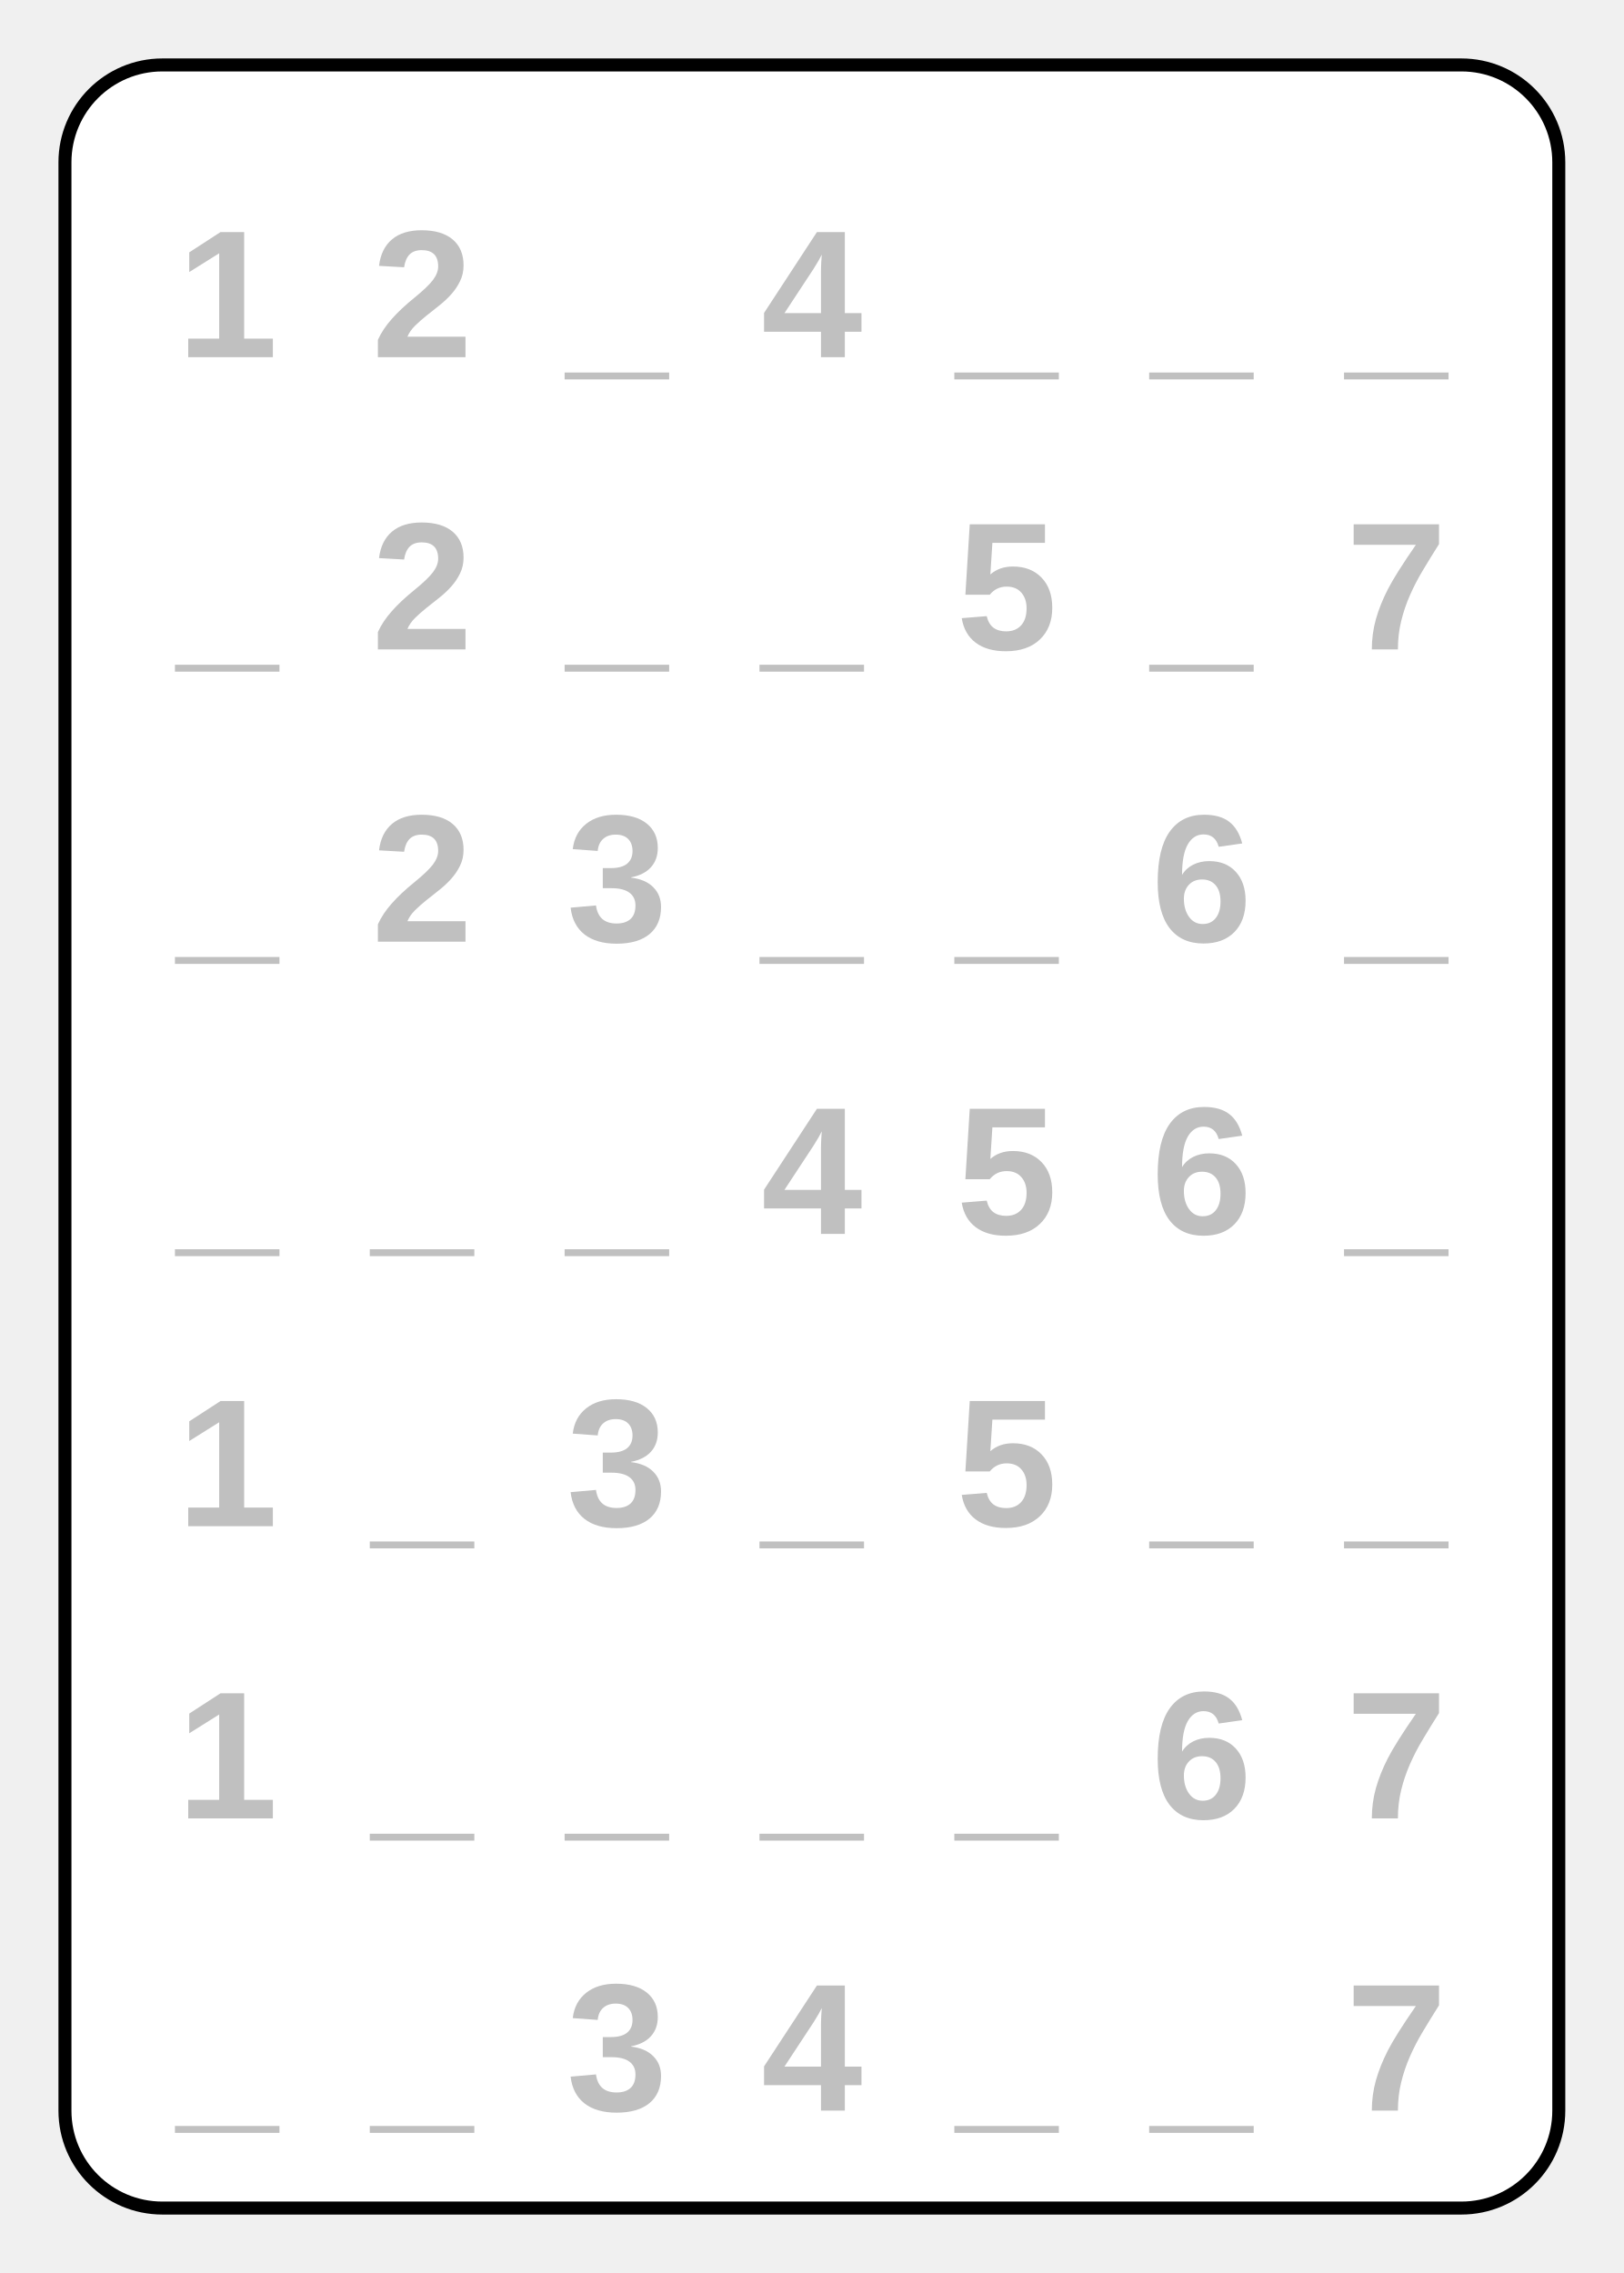
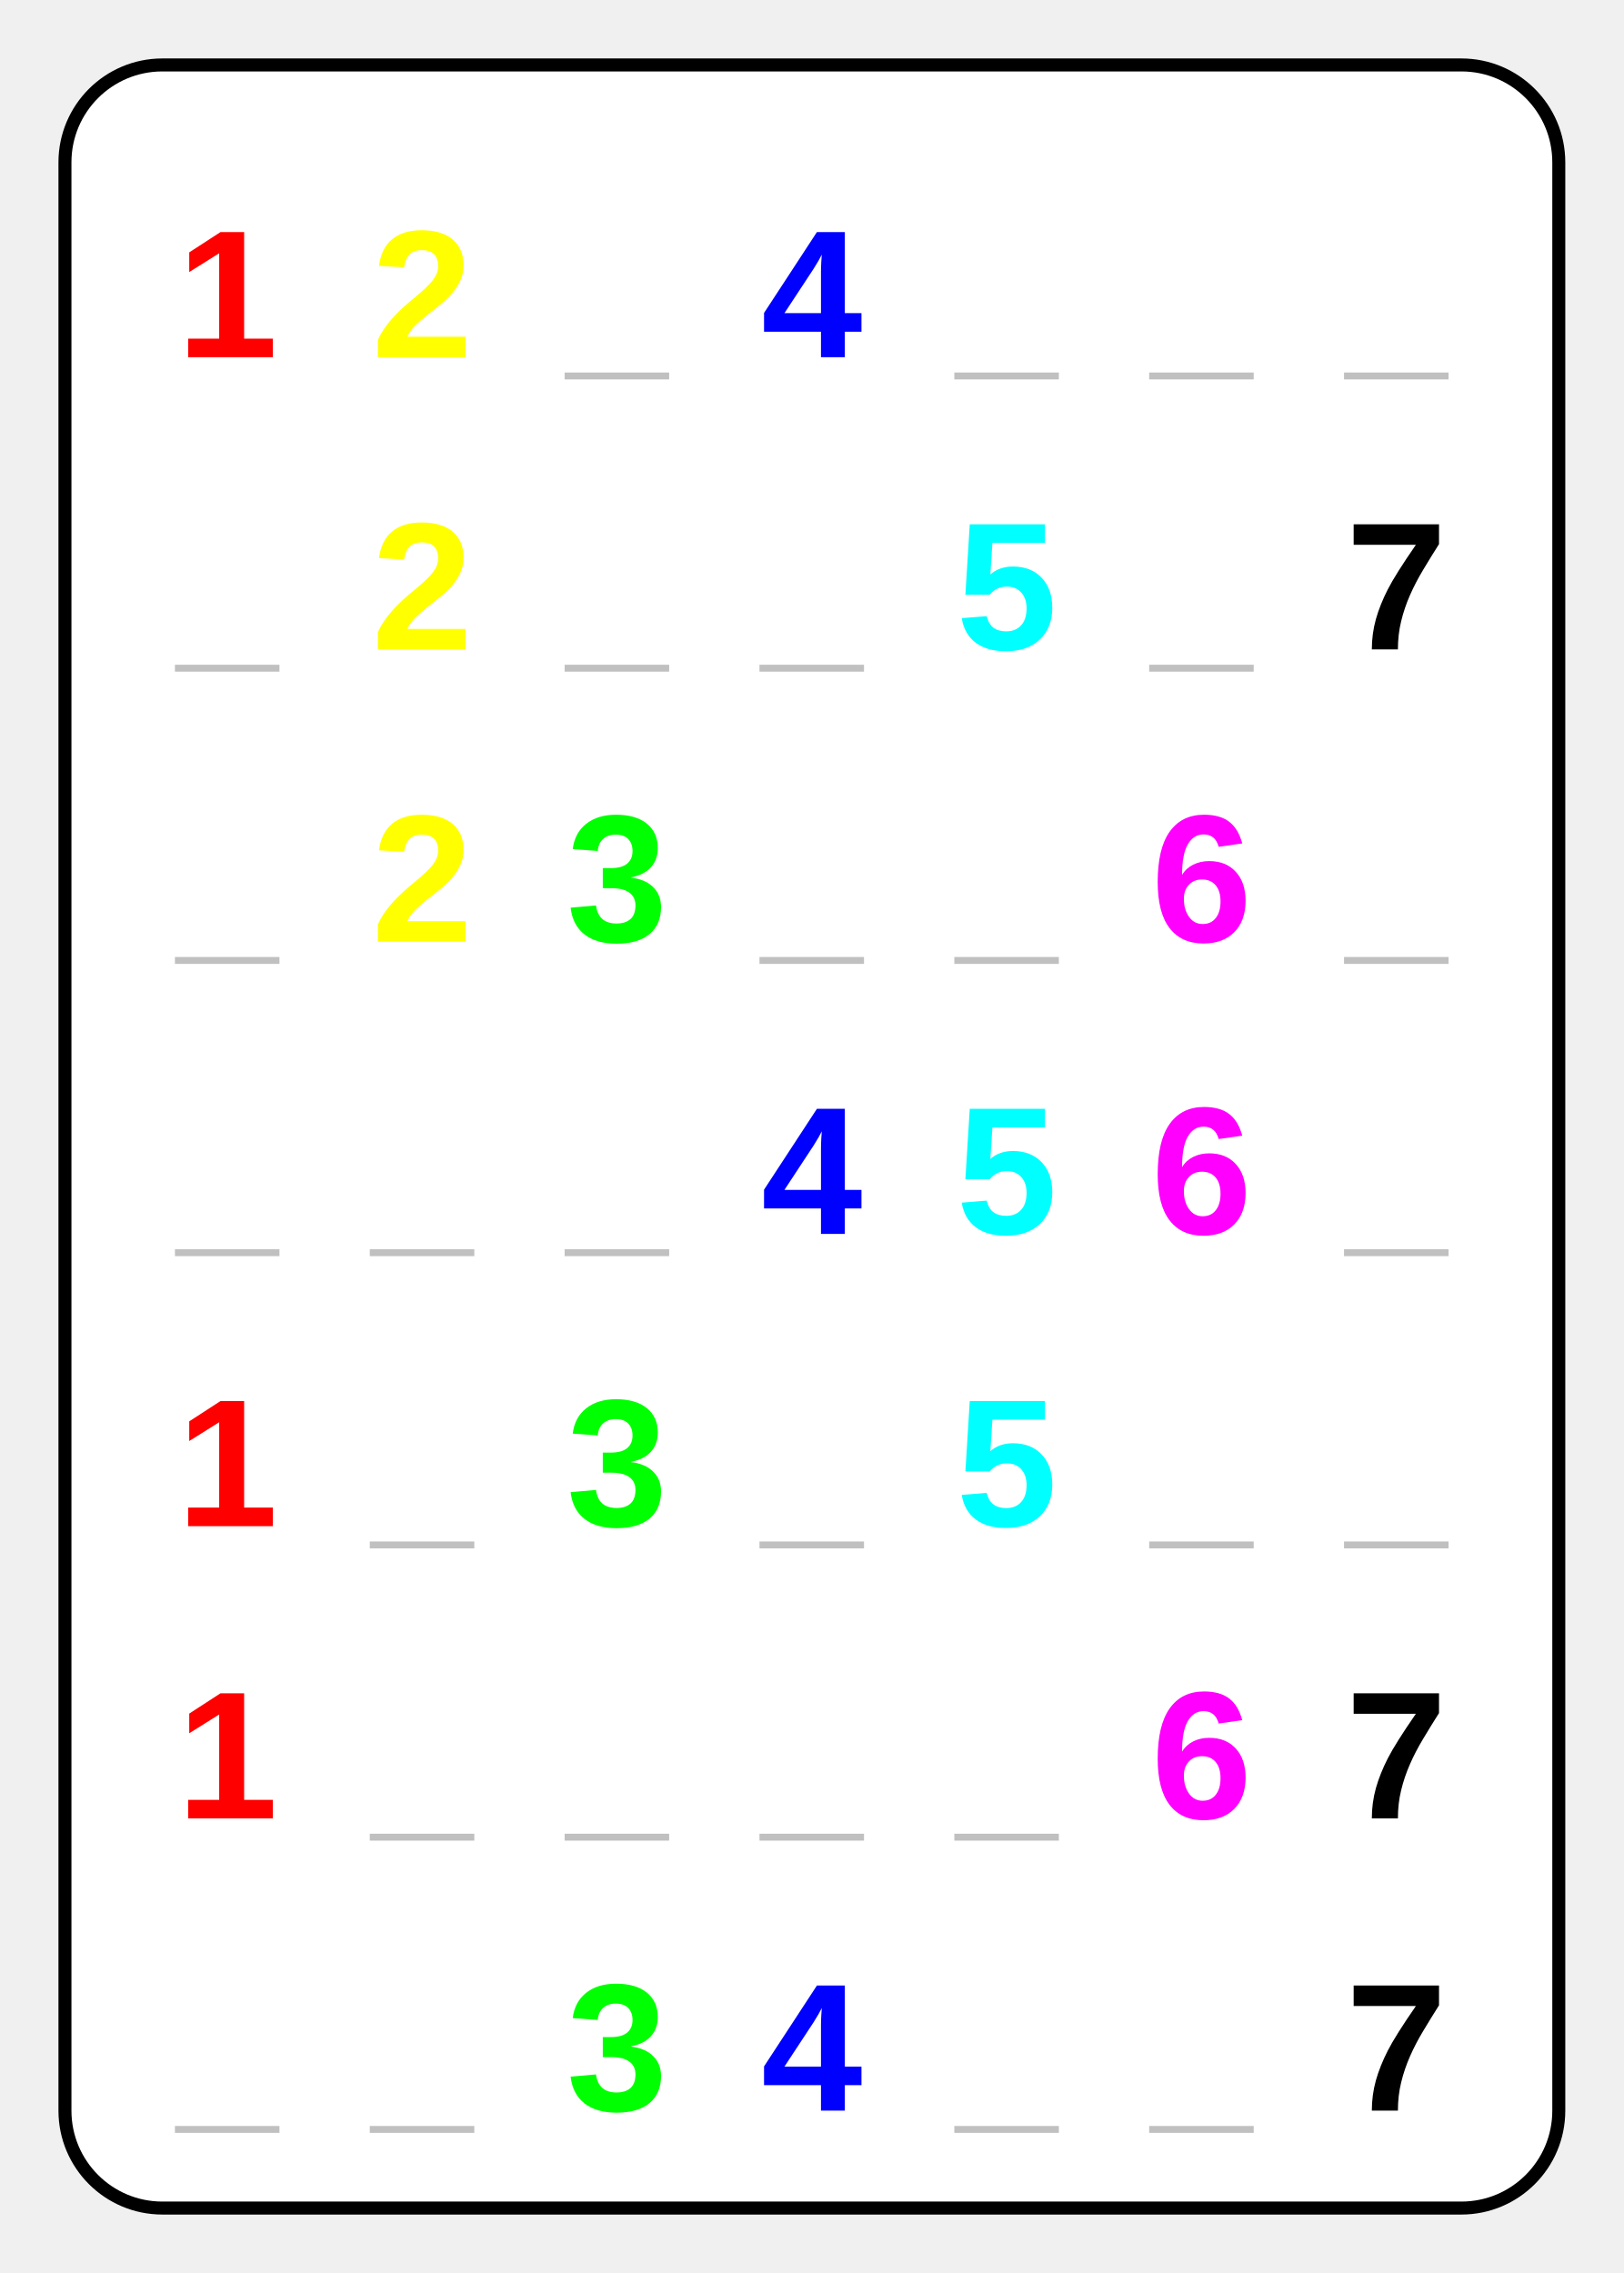
<svg xmlns="http://www.w3.org/2000/svg" width="250" height="350" viewBox="0 0 250 350">
  <rect x="10" y="10" width="230" height="330" rx="15" ry="15" fill="white" stroke="black" stroke-width="2" />
-   <text x="35" y="55" font-family="Arial" font-size="28" font-weight="bold" fill="rgb(192,192,192)" text-anchor="middle">1</text>
-   <text x="65" y="55" font-family="Arial" font-size="28" font-weight="bold" fill="rgb(192,192,192)" text-anchor="middle">2</text>
+   <text x="35" y="55" font-family="Arial" font-size="28" font-weight="bold" fill="rgb(255,0,0)" text-anchor="middle">1</text>
+   <text x="65" y="55" font-family="Arial" font-size="28" font-weight="bold" fill="rgb(255,255,0)" text-anchor="middle">2</text>
  <text x="95" y="55" font-family="Arial" font-size="28" font-weight="bold" fill="rgb(192,192,192)" text-anchor="middle">_</text>
-   <text x="125" y="55" font-family="Arial" font-size="28" font-weight="bold" fill="rgb(192,192,192)" text-anchor="middle">4</text>
+   <text x="125" y="55" font-family="Arial" font-size="28" font-weight="bold" fill="rgb(0,0,255)" text-anchor="middle">4</text>
  <text x="155" y="55" font-family="Arial" font-size="28" font-weight="bold" fill="rgb(192,192,192)" text-anchor="middle">_</text>
  <text x="185" y="55" font-family="Arial" font-size="28" font-weight="bold" fill="rgb(192,192,192)" text-anchor="middle">_</text>
  <text x="215" y="55" font-family="Arial" font-size="28" font-weight="bold" fill="rgb(192,192,192)" text-anchor="middle">_</text>
  <text x="35" y="100" font-family="Arial" font-size="28" font-weight="bold" fill="rgb(192,192,192)" text-anchor="middle">_</text>
-   <text x="65" y="100" font-family="Arial" font-size="28" font-weight="bold" fill="rgb(192,192,192)" text-anchor="middle">2</text>
+   <text x="65" y="100" font-family="Arial" font-size="28" font-weight="bold" fill="rgb(255,255,0)" text-anchor="middle">2</text>
  <text x="95" y="100" font-family="Arial" font-size="28" font-weight="bold" fill="rgb(192,192,192)" text-anchor="middle">_</text>
  <text x="125" y="100" font-family="Arial" font-size="28" font-weight="bold" fill="rgb(192,192,192)" text-anchor="middle">_</text>
-   <text x="155" y="100" font-family="Arial" font-size="28" font-weight="bold" fill="rgb(192,192,192)" text-anchor="middle">5</text>
+   <text x="155" y="100" font-family="Arial" font-size="28" font-weight="bold" fill="rgb(0,255,255)" text-anchor="middle">5</text>
  <text x="185" y="100" font-family="Arial" font-size="28" font-weight="bold" fill="rgb(192,192,192)" text-anchor="middle">_</text>
-   <text x="215" y="100" font-family="Arial" font-size="28" font-weight="bold" fill="rgb(192,192,192)" text-anchor="middle">7</text>
+   <text x="215" y="100" font-family="Arial" font-size="28" font-weight="bold" fill="rgb(0,0,0)" text-anchor="middle">7</text>
  <text x="35" y="145" font-family="Arial" font-size="28" font-weight="bold" fill="rgb(192,192,192)" text-anchor="middle">_</text>
-   <text x="65" y="145" font-family="Arial" font-size="28" font-weight="bold" fill="rgb(192,192,192)" text-anchor="middle">2</text>
-   <text x="95" y="145" font-family="Arial" font-size="28" font-weight="bold" fill="rgb(192,192,192)" text-anchor="middle">3</text>
+   <text x="65" y="145" font-family="Arial" font-size="28" font-weight="bold" fill="rgb(255,255,0)" text-anchor="middle">2</text>
+   <text x="95" y="145" font-family="Arial" font-size="28" font-weight="bold" fill="rgb(0,255,0)" text-anchor="middle">3</text>
  <text x="125" y="145" font-family="Arial" font-size="28" font-weight="bold" fill="rgb(192,192,192)" text-anchor="middle">_</text>
  <text x="155" y="145" font-family="Arial" font-size="28" font-weight="bold" fill="rgb(192,192,192)" text-anchor="middle">_</text>
-   <text x="185" y="145" font-family="Arial" font-size="28" font-weight="bold" fill="rgb(192,192,192)" text-anchor="middle">6</text>
+   <text x="185" y="145" font-family="Arial" font-size="28" font-weight="bold" fill="rgb(255,0,255)" text-anchor="middle">6</text>
  <text x="215" y="145" font-family="Arial" font-size="28" font-weight="bold" fill="rgb(192,192,192)" text-anchor="middle">_</text>
  <text x="35" y="190" font-family="Arial" font-size="28" font-weight="bold" fill="rgb(192,192,192)" text-anchor="middle">_</text>
  <text x="65" y="190" font-family="Arial" font-size="28" font-weight="bold" fill="rgb(192,192,192)" text-anchor="middle">_</text>
  <text x="95" y="190" font-family="Arial" font-size="28" font-weight="bold" fill="rgb(192,192,192)" text-anchor="middle">_</text>
-   <text x="125" y="190" font-family="Arial" font-size="28" font-weight="bold" fill="rgb(192,192,192)" text-anchor="middle">4</text>
-   <text x="155" y="190" font-family="Arial" font-size="28" font-weight="bold" fill="rgb(192,192,192)" text-anchor="middle">5</text>
-   <text x="185" y="190" font-family="Arial" font-size="28" font-weight="bold" fill="rgb(192,192,192)" text-anchor="middle">6</text>
+   <text x="125" y="190" font-family="Arial" font-size="28" font-weight="bold" fill="rgb(0,0,255)" text-anchor="middle">4</text>
+   <text x="155" y="190" font-family="Arial" font-size="28" font-weight="bold" fill="rgb(0,255,255)" text-anchor="middle">5</text>
+   <text x="185" y="190" font-family="Arial" font-size="28" font-weight="bold" fill="rgb(255,0,255)" text-anchor="middle">6</text>
  <text x="215" y="190" font-family="Arial" font-size="28" font-weight="bold" fill="rgb(192,192,192)" text-anchor="middle">_</text>
-   <text x="35" y="235" font-family="Arial" font-size="28" font-weight="bold" fill="rgb(192,192,192)" text-anchor="middle">1</text>
+   <text x="35" y="235" font-family="Arial" font-size="28" font-weight="bold" fill="rgb(255,0,0)" text-anchor="middle">1</text>
  <text x="65" y="235" font-family="Arial" font-size="28" font-weight="bold" fill="rgb(192,192,192)" text-anchor="middle">_</text>
-   <text x="95" y="235" font-family="Arial" font-size="28" font-weight="bold" fill="rgb(192,192,192)" text-anchor="middle">3</text>
+   <text x="95" y="235" font-family="Arial" font-size="28" font-weight="bold" fill="rgb(0,255,0)" text-anchor="middle">3</text>
  <text x="125" y="235" font-family="Arial" font-size="28" font-weight="bold" fill="rgb(192,192,192)" text-anchor="middle">_</text>
-   <text x="155" y="235" font-family="Arial" font-size="28" font-weight="bold" fill="rgb(192,192,192)" text-anchor="middle">5</text>
+   <text x="155" y="235" font-family="Arial" font-size="28" font-weight="bold" fill="rgb(0,255,255)" text-anchor="middle">5</text>
  <text x="185" y="235" font-family="Arial" font-size="28" font-weight="bold" fill="rgb(192,192,192)" text-anchor="middle">_</text>
  <text x="215" y="235" font-family="Arial" font-size="28" font-weight="bold" fill="rgb(192,192,192)" text-anchor="middle">_</text>
-   <text x="35" y="280" font-family="Arial" font-size="28" font-weight="bold" fill="rgb(192,192,192)" text-anchor="middle">1</text>
+   <text x="35" y="280" font-family="Arial" font-size="28" font-weight="bold" fill="rgb(255,0,0)" text-anchor="middle">1</text>
  <text x="65" y="280" font-family="Arial" font-size="28" font-weight="bold" fill="rgb(192,192,192)" text-anchor="middle">_</text>
  <text x="95" y="280" font-family="Arial" font-size="28" font-weight="bold" fill="rgb(192,192,192)" text-anchor="middle">_</text>
  <text x="125" y="280" font-family="Arial" font-size="28" font-weight="bold" fill="rgb(192,192,192)" text-anchor="middle">_</text>
  <text x="155" y="280" font-family="Arial" font-size="28" font-weight="bold" fill="rgb(192,192,192)" text-anchor="middle">_</text>
-   <text x="185" y="280" font-family="Arial" font-size="28" font-weight="bold" fill="rgb(192,192,192)" text-anchor="middle">6</text>
-   <text x="215" y="280" font-family="Arial" font-size="28" font-weight="bold" fill="rgb(192,192,192)" text-anchor="middle">7</text>
+   <text x="185" y="280" font-family="Arial" font-size="28" font-weight="bold" fill="rgb(255,0,255)" text-anchor="middle">6</text>
+   <text x="215" y="280" font-family="Arial" font-size="28" font-weight="bold" fill="rgb(0,0,0)" text-anchor="middle">7</text>
  <text x="35" y="325" font-family="Arial" font-size="28" font-weight="bold" fill="rgb(192,192,192)" text-anchor="middle">_</text>
  <text x="65" y="325" font-family="Arial" font-size="28" font-weight="bold" fill="rgb(192,192,192)" text-anchor="middle">_</text>
-   <text x="95" y="325" font-family="Arial" font-size="28" font-weight="bold" fill="rgb(192,192,192)" text-anchor="middle">3</text>
-   <text x="125" y="325" font-family="Arial" font-size="28" font-weight="bold" fill="rgb(192,192,192)" text-anchor="middle">4</text>
+   <text x="95" y="325" font-family="Arial" font-size="28" font-weight="bold" fill="rgb(0,255,0)" text-anchor="middle">3</text>
+   <text x="125" y="325" font-family="Arial" font-size="28" font-weight="bold" fill="rgb(0,0,255)" text-anchor="middle">4</text>
  <text x="155" y="325" font-family="Arial" font-size="28" font-weight="bold" fill="rgb(192,192,192)" text-anchor="middle">_</text>
  <text x="185" y="325" font-family="Arial" font-size="28" font-weight="bold" fill="rgb(192,192,192)" text-anchor="middle">_</text>
-   <text x="215" y="325" font-family="Arial" font-size="28" font-weight="bold" fill="rgb(192,192,192)" text-anchor="middle">7</text>
+   <text x="215" y="325" font-family="Arial" font-size="28" font-weight="bold" fill="rgb(0,0,0)" text-anchor="middle">7</text>
</svg>
